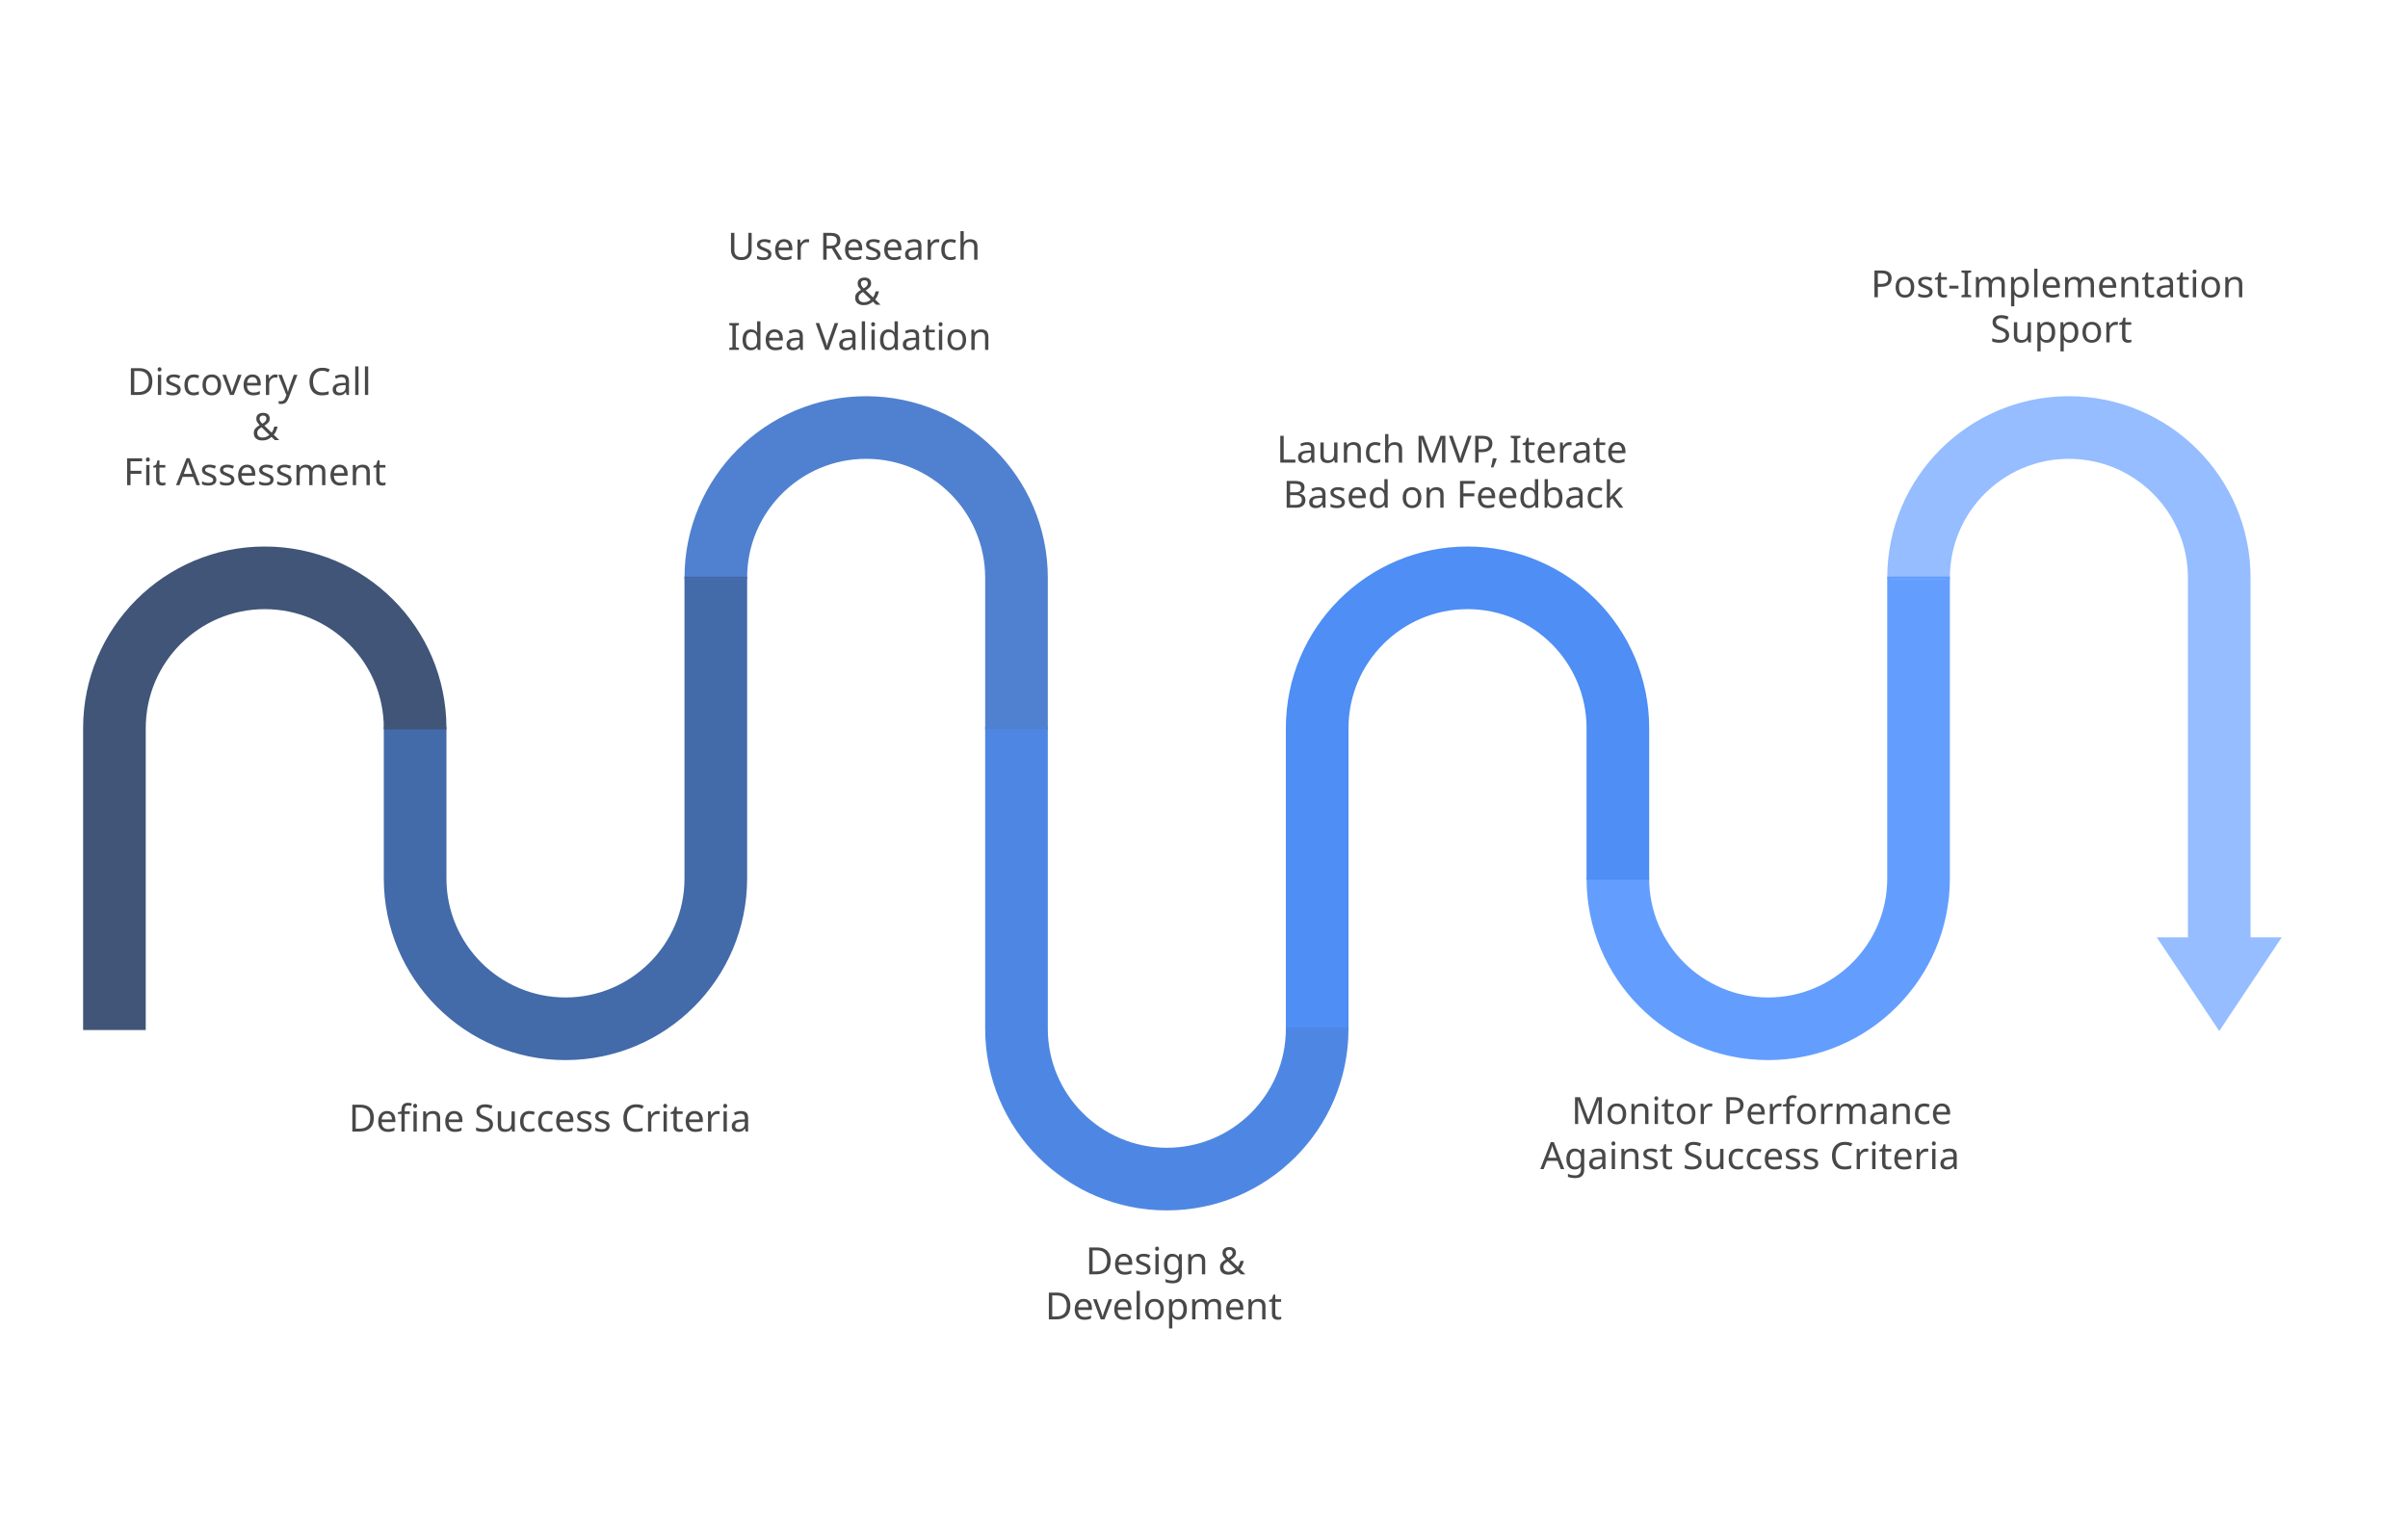
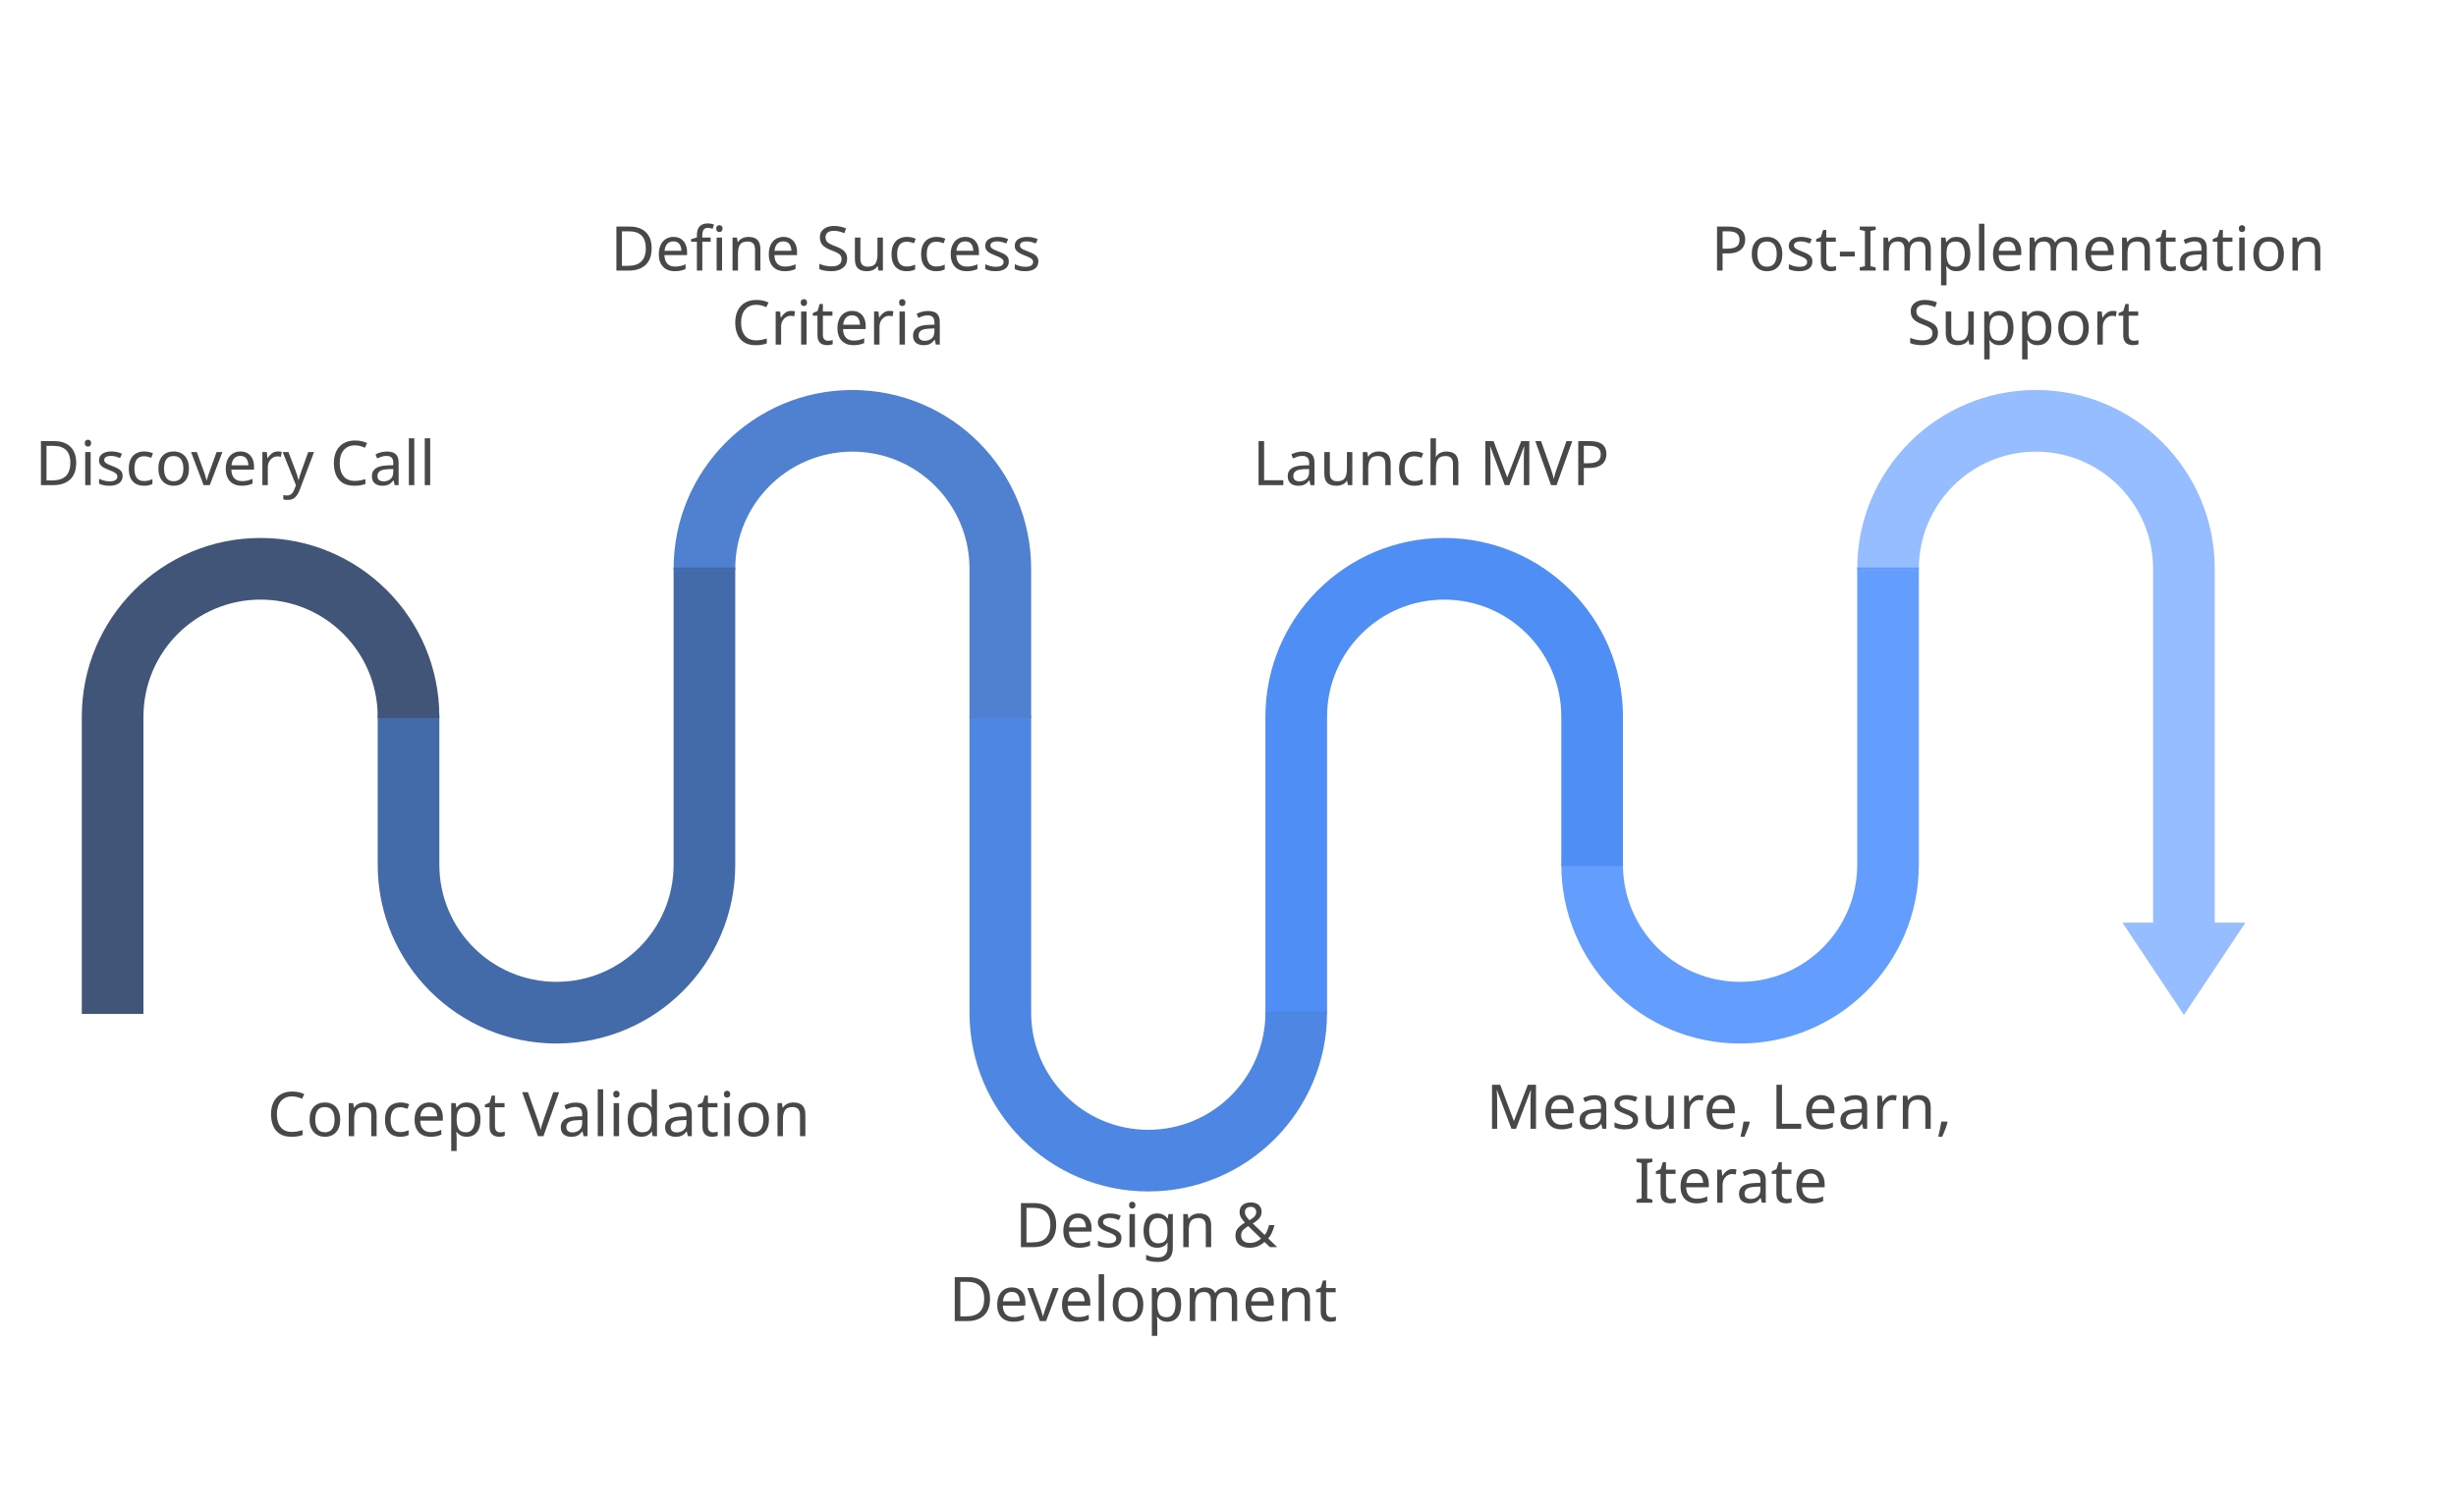
- <svg xmlns="http://www.w3.org/2000/svg" width="961" height="613" viewBox="0 0 961 613" style="fill:none;stroke:none;fill-rule:evenodd;clip-rule:evenodd;stroke-linecap:round;stroke-linejoin:round;stroke-miterlimit:1.5;" version="1.1">
+ <svg xmlns="http://www.w3.org/2000/svg" width="996" height="613" viewBox="0 0 996 613" style="fill:none;stroke:none;fill-rule:evenodd;clip-rule:evenodd;stroke-linecap:round;stroke-linejoin:round;stroke-miterlimit:1.5;" version="1.1">
  <g id="items" style="isolation: isolate">
    <g id="blend" style="mix-blend-mode: normal">
      <g id="g-root-7.cu_sy_quo3rc1kd70uj-fill" data-item-order="999716182" transform="translate(743.6697, 148.6508)">
        <g id="7.cu_sy_quo3rc1kd70uj-fill" stroke="none" fill="#95bdff">
          <g>
            <path d="M 10 82C 10 42.236 42.236 10 82 10C 121.765 10 154 42.236 154 82L 154 226L 166 226L 142 262L 118 226L 130 226L 130 82C 130 55.49 108.51 34 82 34C 55.49 34 34 55.49 34 82L 10 82Z" />
          </g>
        </g>
      </g>
      <g id="g-root-6.cu_sy_quo3rc1kd70uk-fill" data-item-order="999716186" transform="translate(623.6697, 220.6508)">
        <g id="6.cu_sy_quo3rc1kd70uk-fill" stroke="none" fill="#639eff">
          <g>
            <path d="M 34 130C 34 156.51 55.49 178 82 178C 108.51 178 130 156.51 130 130L 130 70L 130 10L 154 10L 154 70L 154 130C 154 169.764 121.765 202 82 202C 42.236 202 10 169.764 10 130L 34 130Z" />
          </g>
        </g>
      </g>
      <g id="g-root-5.cu_sy_mfh2q01kd6yh1-fill" data-item-order="999716190" transform="translate(503.6697, 208.6508)">
        <g id="5.cu_sy_mfh2q01kd6yh1-fill" stroke="none" fill="#4e8ef5">
          <g>
            <path d="M 10 82C 10 42.236 42.236 10 82 10C 121.765 10 154 42.236 154 82L 154 142L 130 142L 130 82C 130 55.49 108.51 34 82 34C 55.49 34 34 55.49 34 82L 34 202L 10 202L 10 82Z" />
          </g>
        </g>
      </g>
      <g id="g-root-4.cu_sy_mfh2q01kd6yh2-fill" data-item-order="999716194" transform="translate(383.6697, 280.6508)">
        <g id="4.cu_sy_mfh2q01kd6yh2-fill" stroke="none" fill="#4e87e3">
          <g>
            <path d="M 34 130C 34 156.51 55.49 178 82 178C 108.51 178 130 156.51 130 130L 154 130C 154 169.764 121.764 202 82 202C 42.236 202 10 169.764 10 130L 10 70L 10 10L 34 10L 34 70L 34 130Z" />
          </g>
        </g>
      </g>
      <g id="g-root-3.cu_sy_mfh2q01kd6yh3-fill" data-item-order="999716198" transform="translate(263.6697, 148.6508)">
        <g id="3.cu_sy_mfh2q01kd6yh3-fill" stroke="none" fill="#5081d0">
          <g>
            <path d="M 10 82C 10 42.236 42.236 10 82 10C 121.764 10 154 42.236 154 82L 154 142L 130 142L 130 82C 130 55.49 108.51 34 82 34C 55.49 34 34 55.49 34 82L 10 82Z" />
          </g>
        </g>
      </g>
      <g id="g-root-2.cu_sy_hznklk1kd6z9c-fill" data-item-order="999716202" transform="translate(143.6697, 220.6508)">
        <g id="2.cu_sy_hznklk1kd6z9c-fill" stroke="none" fill="#436aa9">
          <g>
            <path d="M 34 130C 34 156.51 55.49 178 82 178C 108.51 178 130 156.51 130 130L 130 70L 130 10L 154 10L 154 70L 154 130C 154 169.764 121.764 202 82 202C 42.236 202 10 169.764 10 130L 10 70L 34 70L 34 130Z" />
          </g>
        </g>
      </g>
      <g id="g-root-1.cu_sy_hznklk1kd6z9d-fill" data-item-order="999716206" transform="translate(23.66974, 208.6508)">
        <g id="1.cu_sy_hznklk1kd6z9d-fill" stroke="none" fill="#405578">
          <g>
            <path d="M 82 34C 55.49 34 34 55.49 34 82L 34 142L 34 202L 10 202L 10 142L 10 82C 10 42.236 42.236 10 82 10C 121.765 10 154 42.236 154 82L 130 82C 130 55.49 108.51 34 82 34Z" />
          </g>
        </g>
      </g>
-       <g id="g-root-tx_customer_1uual1k1kd6ya7-fill" data-item-order="1000000000" transform="translate(209.6697, 77.05505)">
-         <g id="tx_customer_1uual1k1kd6ya7-fill" stroke="none" fill="#484848">
+       <g id="g-root-tx_definesu_9016w1kd6ygw-fill" data-item-order="1000000000" transform="translate(209.6697, 77.05505)">
+         <g id="tx_definesu_9016w1kd6ygw-fill" stroke="none" fill="#484848">
          <g>
-             <text style="font: 15px &quot;Inter 700italic&quot;, sans-serif; white-space: pre;" font-size="15px" font-family="'Inter 700italic', sans-serif">
-               <tspan x="80.71" y="31" dominant-baseline="ideographic">User Research </tspan>
-               <tspan x="130.82" y="49" dominant-baseline="ideographic">&amp;</tspan>
-               <tspan x="80.77" y="67" dominant-baseline="ideographic">Idea Validation</tspan>
+             <text style="font: 25px &quot;Inter 700italic&quot;, sans-serif; white-space: pre;" font-size="25px" font-family="'Inter 700italic', sans-serif">
+               <tspan x="37.88" y="40" dominant-baseline="ideographic">Define Success </tspan>
+               <tspan x="86.97" y="70" dominant-baseline="ideographic">Criteria</tspan>
            </text>
          </g>
        </g>
      </g>
-       <g id="g-root-tx_postimpl_940kco1kd7023-fill" data-item-order="1000000000" transform="translate(731.6697, 95.05508)">
+       <g id="g-root-tx_postimpl_940kco1kd7023-fill" data-item-order="1000000000" transform="translate(677.6698, 77.05505)">
        <g id="tx_postimpl_940kco1kd7023-fill" stroke="none" fill="#484848">
          <g>
-             <text style="font: 15px &quot;Inter 700italic&quot;, sans-serif; white-space: pre;" font-size="15px" font-family="'Inter 700italic', sans-serif">
-               <tspan x="14.94" y="28" dominant-baseline="ideographic">Post-Implementation </tspan>
-               <tspan x="62.63" y="46" dominant-baseline="ideographic">Support</tspan>
+             <text style="font: 25px &quot;Inter 700italic&quot;, sans-serif; white-space: pre;" font-size="25px" font-family="'Inter 700italic', sans-serif">
+               <tspan x="16.23" y="40" dominant-baseline="ideographic">Post-Implementation </tspan>
+               <tspan x="95.71" y="70" dominant-baseline="ideographic">Support</tspan>
            </text>
          </g>
        </g>
      </g>
-       <g id="g-root-tx_discover_9016w1kd6ygx-fill" data-item-order="1000000000" transform="translate(35.66974, 131.0551)">
+       <g id="g-root-tx_discover_9016w1kd6ygx-fill" data-item-order="1000000000" transform="translate(-0.3302612, 161.0551)">
        <g id="tx_discover_9016w1kd6ygx-fill" stroke="none" fill="#484848">
          <g>
-             <text style="font: 15px &quot;Inter 700italic&quot;, sans-serif; white-space: pre;" font-size="15px" font-family="'Inter 700italic', sans-serif">
-               <tspan x="15.11" y="31" dominant-baseline="ideographic">Discovery Call </tspan>
-               <tspan x="64.82" y="49" dominant-baseline="ideographic">&amp;</tspan>
-               <tspan x="13.61" y="67" dominant-baseline="ideographic">Fit Assessment</tspan>
+             <text style="font: 25px &quot;Inter 700italic&quot;, sans-serif; white-space: pre;" font-size="25px" font-family="'Inter 700italic', sans-serif">
+               <tspan x="14.51" y="43" dominant-baseline="ideographic">Discovery Call </tspan>
            </text>
          </g>
        </g>
      </g>
-       <g id="g-root-tx_launchit_4o72881kd70ud-fill" data-item-order="1000000000" transform="translate(497.6697, 161.0551)">
+       <g id="g-root-tx_launchit_4o72881kd70ud-fill" data-item-order="1000000000" transform="translate(491.6697, 161.0551)">
        <g id="tx_launchit_4o72881kd70ud-fill" stroke="none" fill="#484848">
          <g>
-             <text style="font: 15px &quot;Inter 700italic&quot;, sans-serif; white-space: pre;" font-size="15px" font-family="'Inter 700italic', sans-serif">
-               <tspan x="11.82" y="28" dominant-baseline="ideographic">Launch MVP, Iterate </tspan>
-               <tspan x="14.37" y="46" dominant-baseline="ideographic">Based on Feedback</tspan>
+             <text style="font: 25px &quot;Inter 700italic&quot;, sans-serif; white-space: pre;" font-size="25px" font-family="'Inter 700italic', sans-serif">
+               <tspan x="16.3" y="43" dominant-baseline="ideographic">Launch MVP</tspan>
            </text>
          </g>
        </g>
      </g>
-       <g id="g-root-tx_definesu_9016w1kd6ygw-fill" data-item-order="1000000000" transform="translate(125.6697, 425.0551)">
-         <g id="tx_definesu_9016w1kd6ygw-fill" stroke="none" fill="#484848">
+       <g id="g-root-tx_customer_1uual1k1kd6ya7-fill" data-item-order="1000000000" transform="translate(89.66974, 425.0551)">
+         <g id="tx_customer_1uual1k1kd6ya7-fill" stroke="none" fill="#484848">
          <g>
-             <text style="font: 15px &quot;Inter 700italic&quot;, sans-serif; white-space: pre;" font-size="15px" font-family="'Inter 700italic', sans-serif">
-               <tspan x="13.49" y="31" dominant-baseline="ideographic">Define Success Criteria</tspan>
+             <text style="font: 25px &quot;Inter 700italic&quot;, sans-serif; white-space: pre;" font-size="25px" font-family="'Inter 700italic', sans-serif">
+               <tspan x="18.71" y="43" dominant-baseline="ideographic">Concept Validation</tspan>
            </text>
          </g>
        </g>
      </g>
-       <g id="g-root-tx_monitorp_4o72881kd70uc-fill" data-item-order="1000000000" transform="translate(599.6697, 425.0551)">
+       <g id="g-root-tx_monitorp_4o72881kd70uc-fill" data-item-order="1000000000" transform="translate(587.6697, 425.0551)">
        <g id="tx_monitorp_4o72881kd70uc-fill" stroke="none" fill="#484848">
          <g>
-             <text style="font: 15px &quot;Inter 700italic&quot;, sans-serif; white-space: pre;" font-size="15px" font-family="'Inter 700italic', sans-serif">
-               <tspan x="27.45" y="28" dominant-baseline="ideographic">Monitor Performance </tspan>
-               <tspan x="15.04" y="46" dominant-baseline="ideographic">Against Success Criteria</tspan>
+             <text style="font: 25px &quot;Inter 700italic&quot;, sans-serif; white-space: pre;" font-size="25px" font-family="'Inter 700italic', sans-serif">
+               <tspan x="14.98" y="40" dominant-baseline="ideographic">Measure, Learn, </tspan>
+               <tspan x="74.98" y="70" dominant-baseline="ideographic">Iterate</tspan>
            </text>
          </g>
        </g>
      </g>
-       <g id="g-root-tx_prototyp_4o72881kd70ue-fill" data-item-order="1000000000" transform="translate(401.6697, 485.0551)">
+       <g id="g-root-tx_prototyp_4o72881kd70ue-fill" data-item-order="1000000000" transform="translate(371.6697, 473.0551)">
        <g id="tx_prototyp_4o72881kd70ue-fill" stroke="none" fill="#484848">
          <g>
-             <text style="font: 15px &quot;Inter 700italic&quot;, sans-serif; white-space: pre;" font-size="15px" font-family="'Inter 700italic', sans-serif">
-               <tspan x="31.56" y="28" dominant-baseline="ideographic">Design &amp;</tspan>
-               <tspan x="15.46" y="46" dominant-baseline="ideographic">Development</tspan>
+             <text style="font: 25px &quot;Inter 700italic&quot;, sans-serif; white-space: pre;" font-size="25px" font-family="'Inter 700italic', sans-serif">
+               <tspan x="39.93" y="40" dominant-baseline="ideographic">Design &amp;</tspan>
+               <tspan x="13.1" y="70" dominant-baseline="ideographic">Development</tspan>
            </text>
          </g>
        </g>
      </g>
      <g id="g-root-7.cu_sy_quo3rc1kd70uj-stroke" data-item-order="999716182" transform="translate(743.6697, 148.6508)">
        <g id="7.cu_sy_quo3rc1kd70uj-stroke" fill="none" stroke-linecap="butt" stroke-linejoin="miter" stroke-miterlimit="4" stroke="#95bdff" stroke-width="1">
          <g>
            <path d="M 10 82C 10 42.236 42.236 10 82 10C 121.764 10 154 42.236 154 82L 154 226L 166 226L 142 262L 118 226L 130 226L 130 82C 130 55.49 108.51 34 82 34C 55.49 34 34 55.49 34 82L 10 82Z" />
          </g>
        </g>
      </g>
      <g id="g-root-6.cu_sy_quo3rc1kd70uk-stroke" data-item-order="999716186" transform="translate(623.6697, 220.6508)">
        <g id="6.cu_sy_quo3rc1kd70uk-stroke" fill="none" stroke-linecap="butt" stroke-linejoin="miter" stroke-miterlimit="4" stroke="#639eff" stroke-width="1">
          <g>
            <path d="M 34 130C 34 156.51 55.49 178 82 178C 108.51 178 130 156.51 130 130L 130 10L 154 10L 154 130C 154 169.764 121.764 202 82 202C 42.236 202 10 169.764 10 130L 34 130Z" />
          </g>
        </g>
      </g>
      <g id="g-root-5.cu_sy_mfh2q01kd6yh1-stroke" data-item-order="999716190" transform="translate(503.6697, 208.6508)">
        <g id="5.cu_sy_mfh2q01kd6yh1-stroke" fill="none" stroke-linecap="butt" stroke-linejoin="miter" stroke-miterlimit="4" stroke="#4e8ef5" stroke-width="1">
          <g>
            <path d="M 10 82C 10 42.236 42.236 10 82 10C 121.764 10 154 42.236 154 82L 154 142L 130 142L 130 82C 130 55.49 108.51 34 82 34C 55.49 34 34 55.49 34 82L 34 202L 10 202L 10 82Z" />
          </g>
        </g>
      </g>
      <g id="g-root-4.cu_sy_mfh2q01kd6yh2-stroke" data-item-order="999716194" transform="translate(383.6697, 280.6508)">
        <g id="4.cu_sy_mfh2q01kd6yh2-stroke" fill="none" stroke-linecap="butt" stroke-linejoin="miter" stroke-miterlimit="4" stroke="#4e87e3" stroke-width="1">
          <g>
            <path d="M 34 130C 34 156.51 55.49 178 82 178C 108.51 178 130 156.51 130 130L 154 130C 154 169.764 121.764 202 82 202C 42.236 202 10 169.764 10 130L 10 10L 34 10L 34 130Z" />
          </g>
        </g>
      </g>
      <g id="g-root-3.cu_sy_mfh2q01kd6yh3-stroke" data-item-order="999716198" transform="translate(263.6697, 148.6508)">
        <g id="3.cu_sy_mfh2q01kd6yh3-stroke" fill="none" stroke-linecap="butt" stroke-linejoin="miter" stroke-miterlimit="4" stroke="#5081d0" stroke-width="1">
          <g>
            <path d="M 10 82C 10 42.236 42.236 10 82 10C 121.764 10 154 42.236 154 82L 154 142L 130 142L 130 82C 130 55.49 108.51 34 82 34C 55.49 34 34 55.49 34 82L 10 82Z" />
          </g>
        </g>
      </g>
      <g id="g-root-2.cu_sy_hznklk1kd6z9c-stroke" data-item-order="999716202" transform="translate(143.6697, 220.6508)">
        <g id="2.cu_sy_hznklk1kd6z9c-stroke" fill="none" stroke-linecap="butt" stroke-linejoin="miter" stroke-miterlimit="4" stroke="#436aa9" stroke-width="1">
          <g>
            <path d="M 34 130C 34 156.51 55.49 178 82 178C 108.51 178 130 156.51 130 130L 130 10L 154 10L 154 130C 154 169.764 121.764 202 82 202C 42.236 202 10 169.764 10 130L 10 70L 34 70L 34 130Z" />
          </g>
        </g>
      </g>
      <g id="g-root-1.cu_sy_hznklk1kd6z9d-stroke" data-item-order="999716206" transform="translate(23.66974, 208.6508)">
        <g id="1.cu_sy_hznklk1kd6z9d-stroke" fill="none" stroke-linecap="butt" stroke-linejoin="miter" stroke-miterlimit="4" stroke="#405578" stroke-width="1">
          <g>
            <path d="M 82 34C 55.49 34 34 55.49 34 82L 34 202L 10 202L 10 82C 10 42.236 42.236 10 82 10C 121.764 10 154 42.236 154 82L 130 82C 130 55.49 108.51 34 82 34Z" />
          </g>
        </g>
      </g>
-       <g id="g-root-tx_customer_1uual1k1kd6ya7-stroke" data-item-order="1000000000" transform="translate(209.6697, 77.05505)" />
-       <g id="g-root-tx_postimpl_940kco1kd7023-stroke" data-item-order="1000000000" transform="translate(731.6697, 95.05508)" />
-       <g id="g-root-tx_discover_9016w1kd6ygx-stroke" data-item-order="1000000000" transform="translate(35.66974, 131.0551)" />
-       <g id="g-root-tx_launchit_4o72881kd70ud-stroke" data-item-order="1000000000" transform="translate(497.6697, 161.0551)" />
-       <g id="g-root-tx_definesu_9016w1kd6ygw-stroke" data-item-order="1000000000" transform="translate(125.6697, 425.0551)" />
-       <g id="g-root-tx_monitorp_4o72881kd70uc-stroke" data-item-order="1000000000" transform="translate(599.6697, 425.0551)" />
-       <g id="g-root-tx_prototyp_4o72881kd70ue-stroke" data-item-order="1000000000" transform="translate(401.6697, 485.0551)" />
+       <g id="g-root-tx_definesu_9016w1kd6ygw-stroke" data-item-order="1000000000" transform="translate(209.6697, 77.05505)" />
+       <g id="g-root-tx_postimpl_940kco1kd7023-stroke" data-item-order="1000000000" transform="translate(677.6698, 77.05505)" />
+       <g id="g-root-tx_discover_9016w1kd6ygx-stroke" data-item-order="1000000000" transform="translate(-0.3302612, 161.0551)" />
+       <g id="g-root-tx_launchit_4o72881kd70ud-stroke" data-item-order="1000000000" transform="translate(491.6697, 161.0551)" />
+       <g id="g-root-tx_customer_1uual1k1kd6ya7-stroke" data-item-order="1000000000" transform="translate(89.66974, 425.0551)" />
+       <g id="g-root-tx_monitorp_4o72881kd70uc-stroke" data-item-order="1000000000" transform="translate(587.6697, 425.0551)" />
+       <g id="g-root-tx_prototyp_4o72881kd70ue-stroke" data-item-order="1000000000" transform="translate(371.6697, 473.0551)" />
    </g>
  </g>
</svg>
